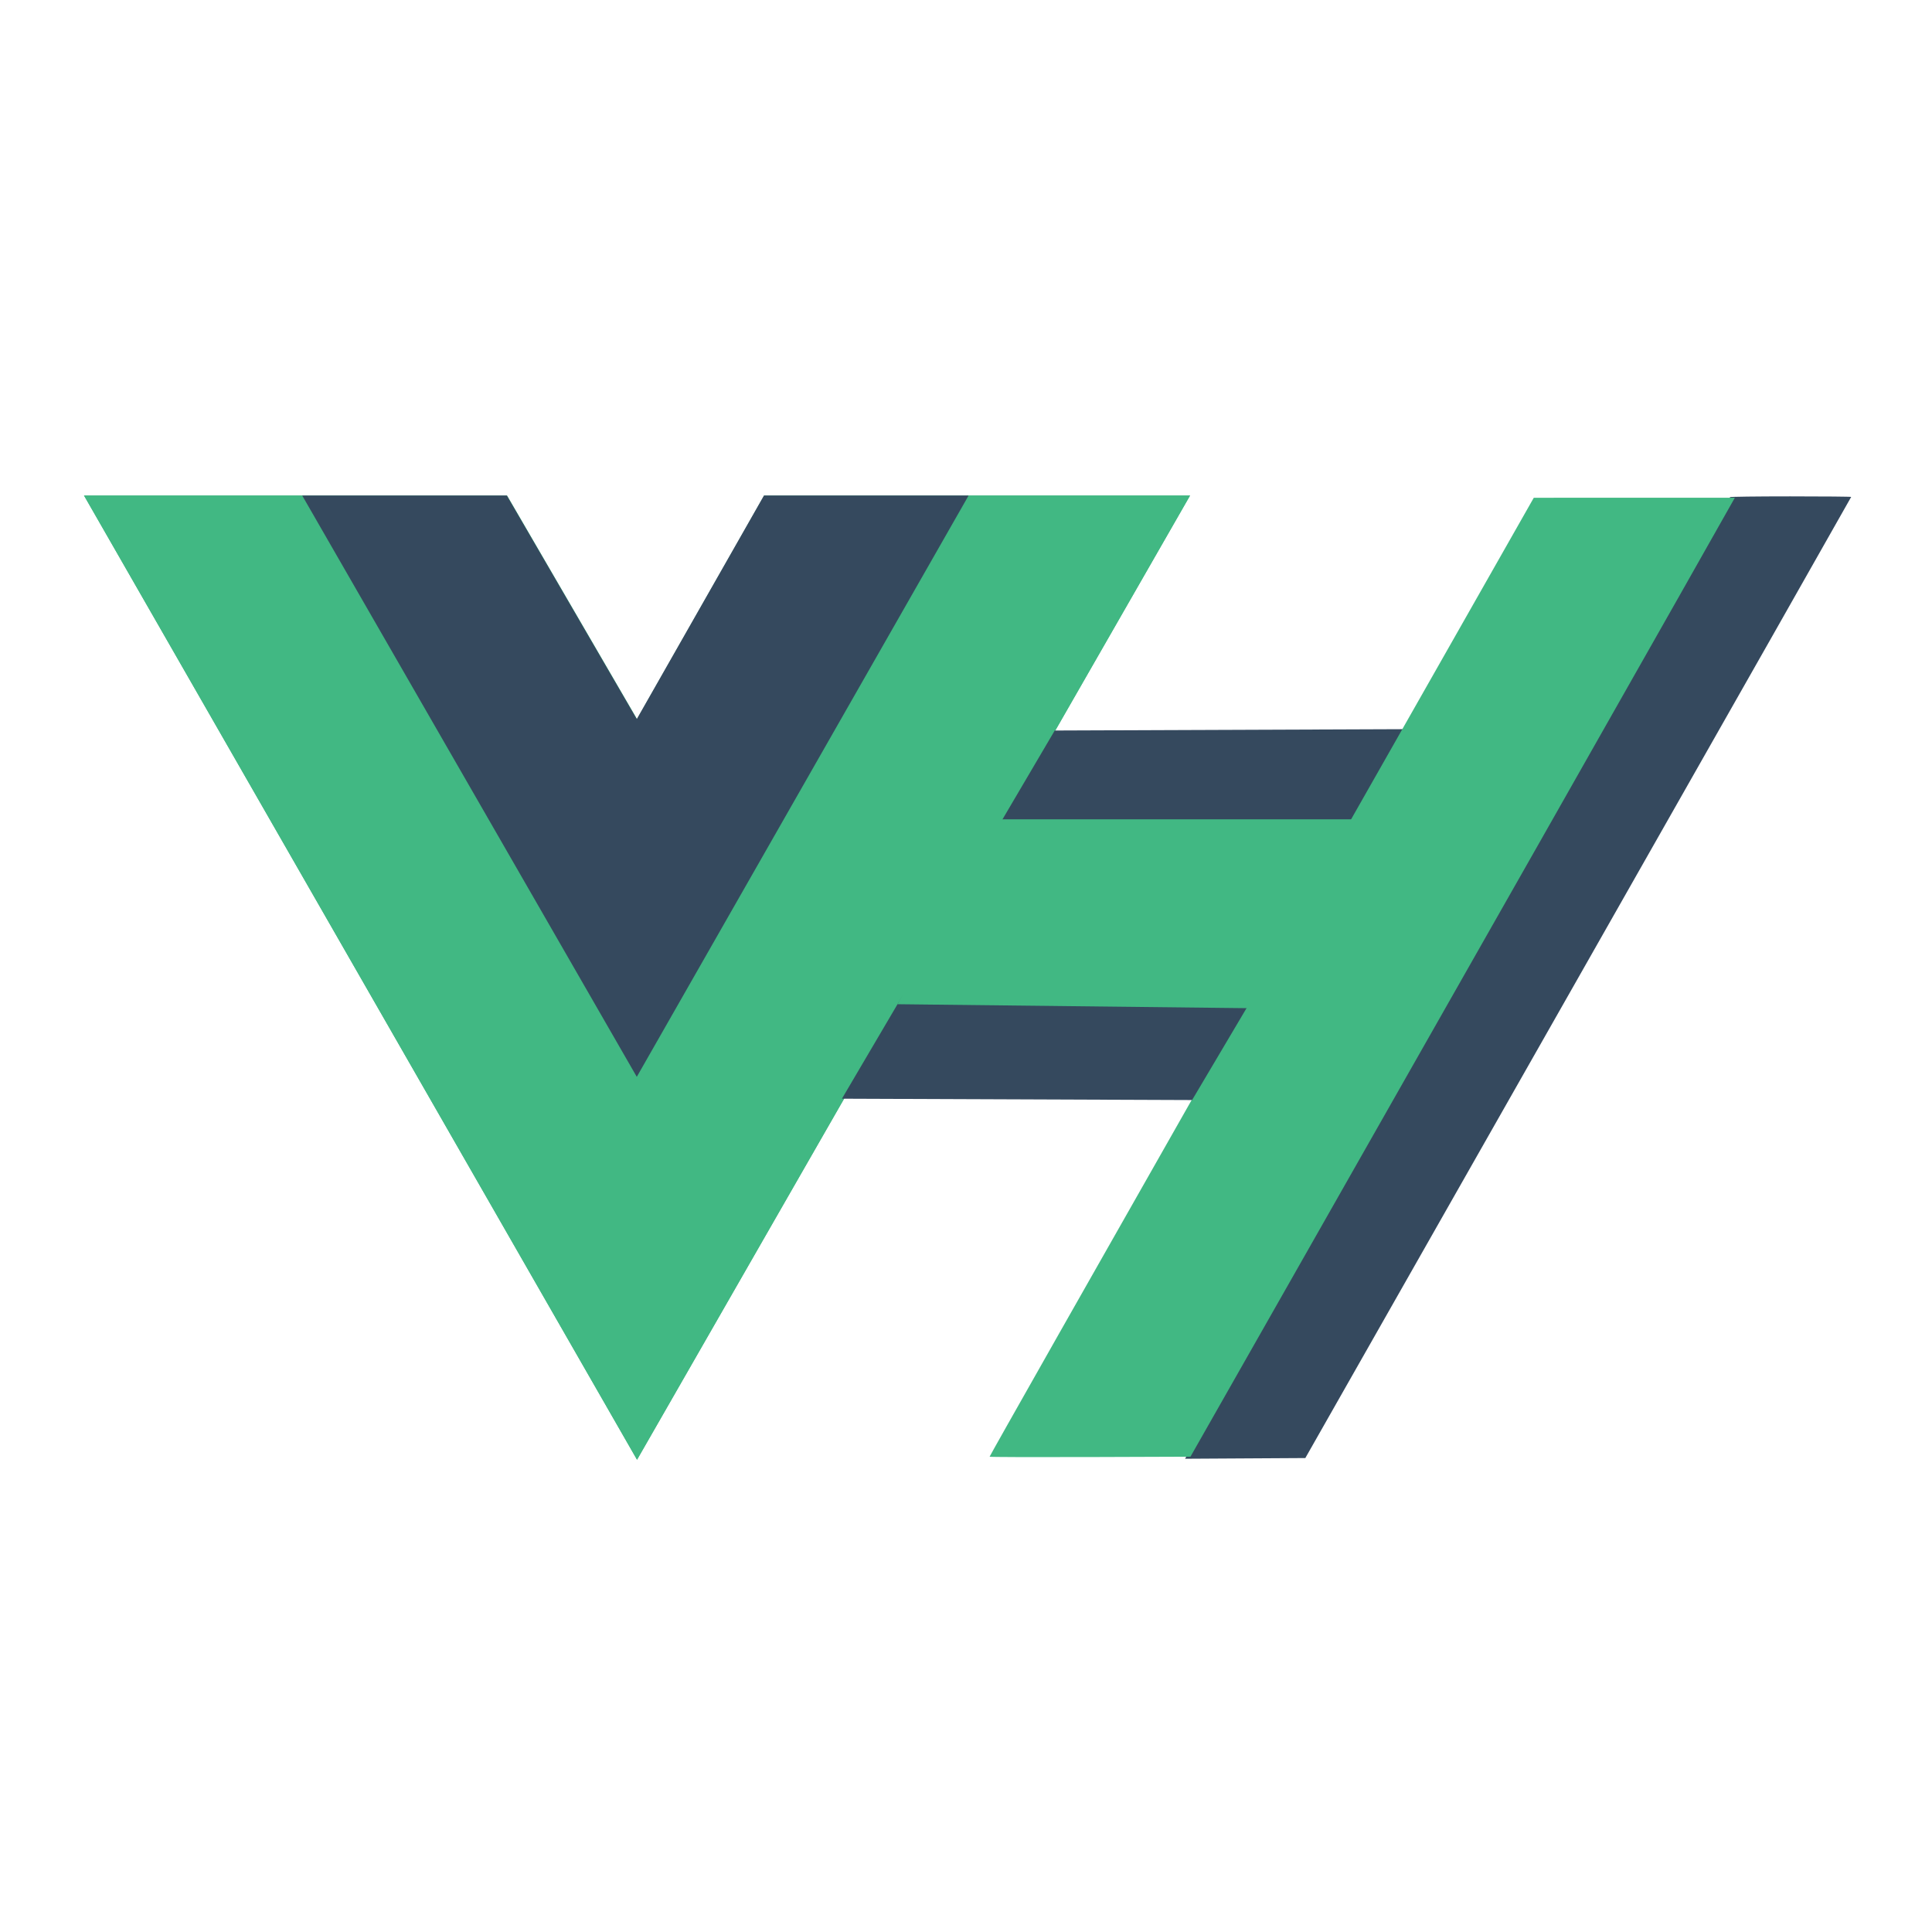
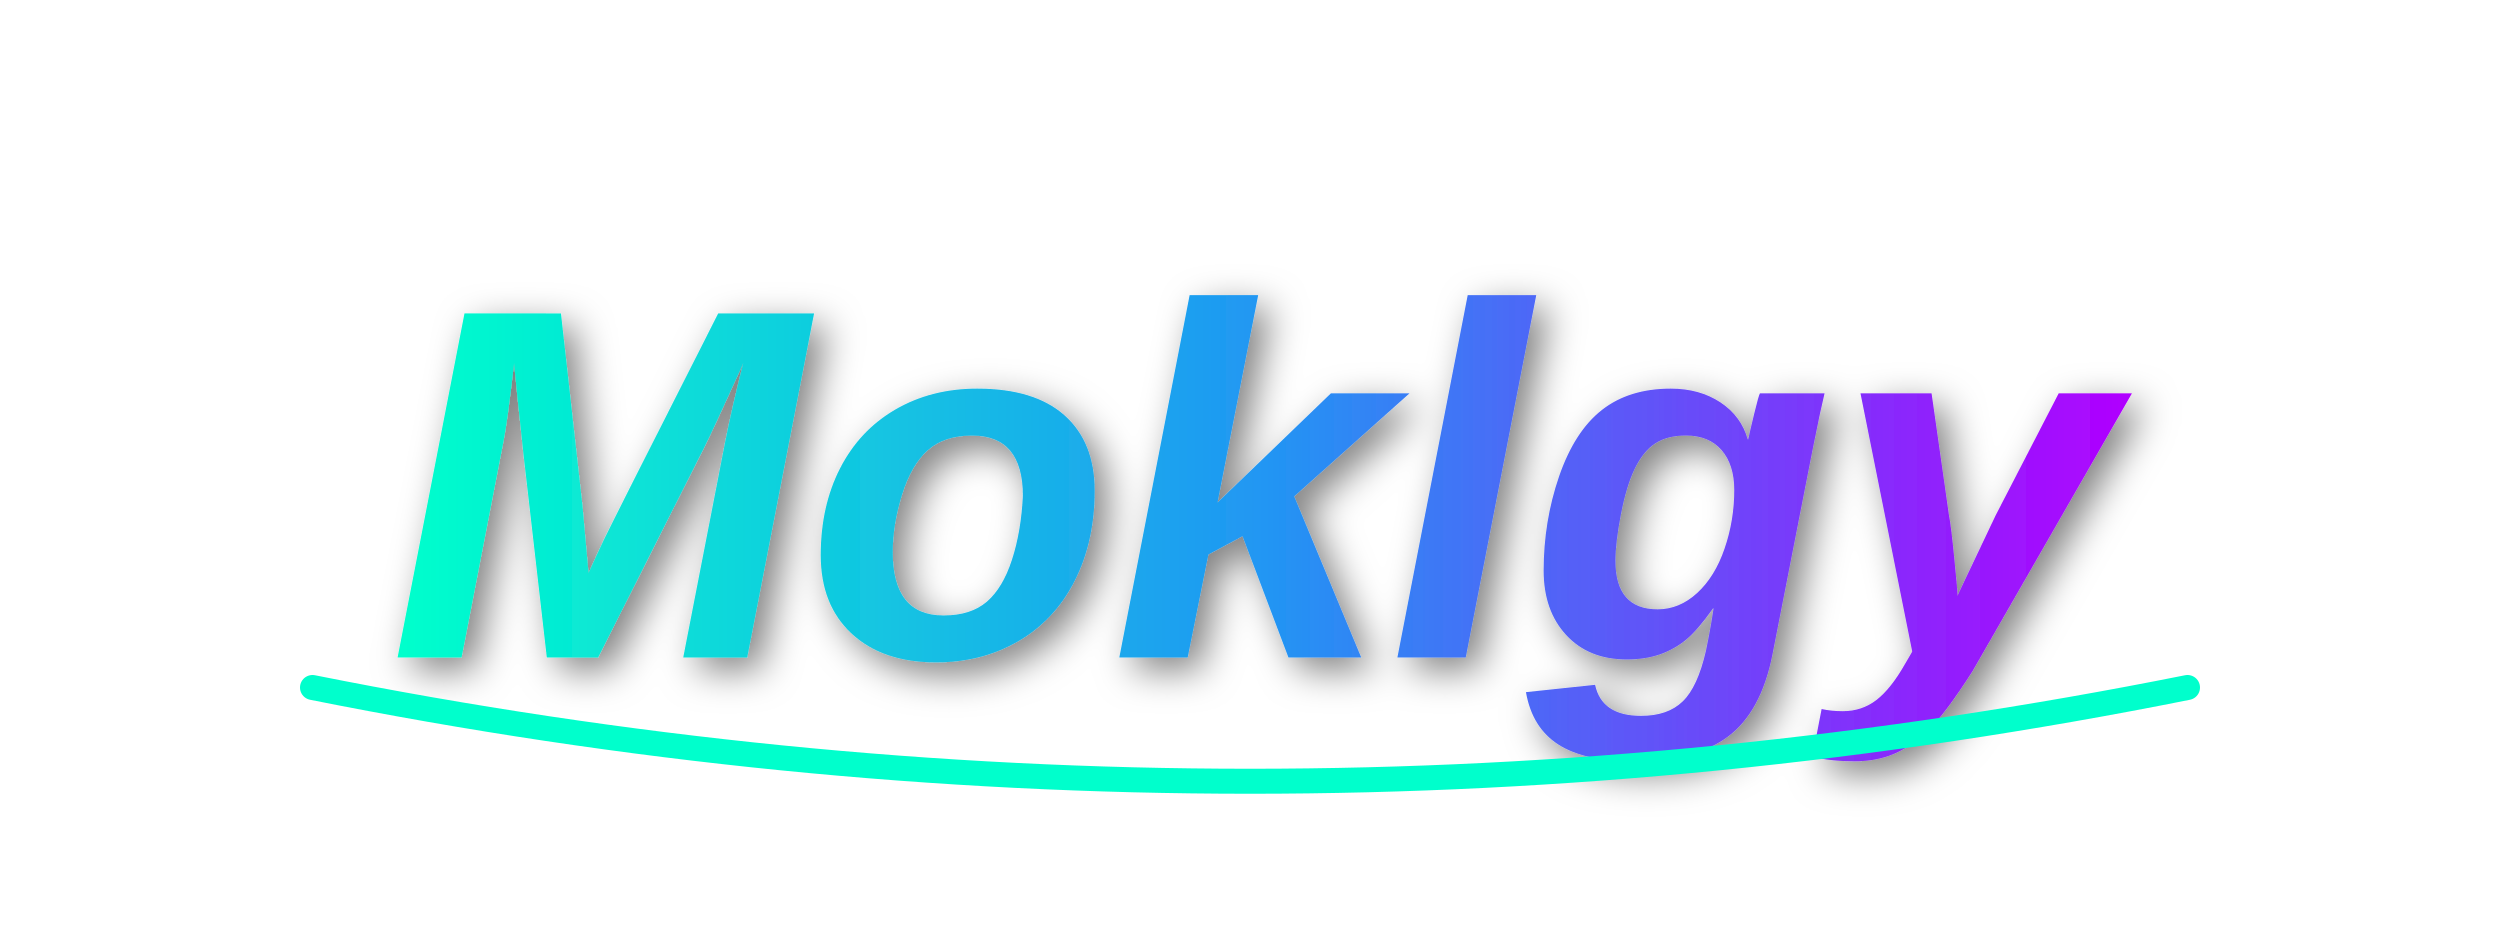
- <svg xmlns="http://www.w3.org/2000/svg" width="1200" height="1200" class="icon" viewBox="0 0 3280.944 2800">
-   <path fill="#41b883" d="M1645.332 601.004h375.675L1081.82 2238.478 142.636 601.004h718.477l220.708 379.704 216.013-379.704z" />
-   <path fill="#41b883" d="M142.636 601.004l939.185 1637.474 939.186-1637.474h-375.675l-563.51 982.484-568.208-982.484z" />
-   <path fill="#35495e" d="M513.188 601.004l568.207 987.23 563.511-987.23h-347.498l-216.013 379.704-220.708-379.704zM1607.792 1311.83l594.678 2.293 187.353-316.325-598.662 2.292zM2198.506 1909.57C2867.436 732.7 2939.502 605.426 2937.874 603.78c-.715-.723 45.303-1.314 102.262-1.314s103.562.428 103.562.951c0 .523-208.57 367.978-463.491 816.567L2216.715 2235.6l-102.1.596-102.102.596z" />
-   <path fill="#41b883" d="M1680.563 2233.328c0-1.34 168.208-298.145 440.375-777.048a4135645.775 4135645.775 0 00337.619-594.19l146.13-257.25 170.746-.04 170.747-.04-5.536 9.741c-3.044 5.358-43.727 77.302-90.407 159.875-85.356 150.992-337.562 595.163-656.602 1156.373l-172 302.559-170.536.588c-93.795.322-170.536.069-170.536-.567z" />
-   <path fill="#35495e" d="M1429.783 1625.351l594.679 2.292 187.353-316.324-598.662 2.292z" />
-   <path fill="#41b883" d="M1524.207 1464.903l608.285 6.877 173.746-320.909h-619.072z" />
+ <svg xmlns="http://www.w3.org/2000/svg" viewBox="0 0 400 150">
+   <defs>
+     <linearGradient id="grad1" x1="0%" y1="0%" x2="100%" y2="0%">
+       <stop offset="0%" style="stop-color:#00ffcc;stop-opacity:1" />
+       <stop offset="50%" style="stop-color:#2196f3;stop-opacity:1" />
+       <stop offset="100%" style="stop-color:#b000ff;stop-opacity:1" />
+     </linearGradient>
+     <filter id="shadow" x="-20%" y="-20%" width="140%" height="140%">
+       <feDropShadow dx="2" dy="2" stdDeviation="3" flood-color="#000000" flood-opacity="0.5" />
+     </filter>
+   </defs>
+   <text x="50%" y="55%" dominant-baseline="middle" text-anchor="middle" font-family="Arial, Helvetica, sans-serif" font-size="80" font-weight="bold" font-style="italic" fill="url(#grad1)" filter="url(#shadow)">Moklgy</text>
+   <path d="M 50 110 Q 200 140 350 110" fill="transparent" stroke="#00ffcc" stroke-width="4" stroke-linecap="round" />
</svg>
